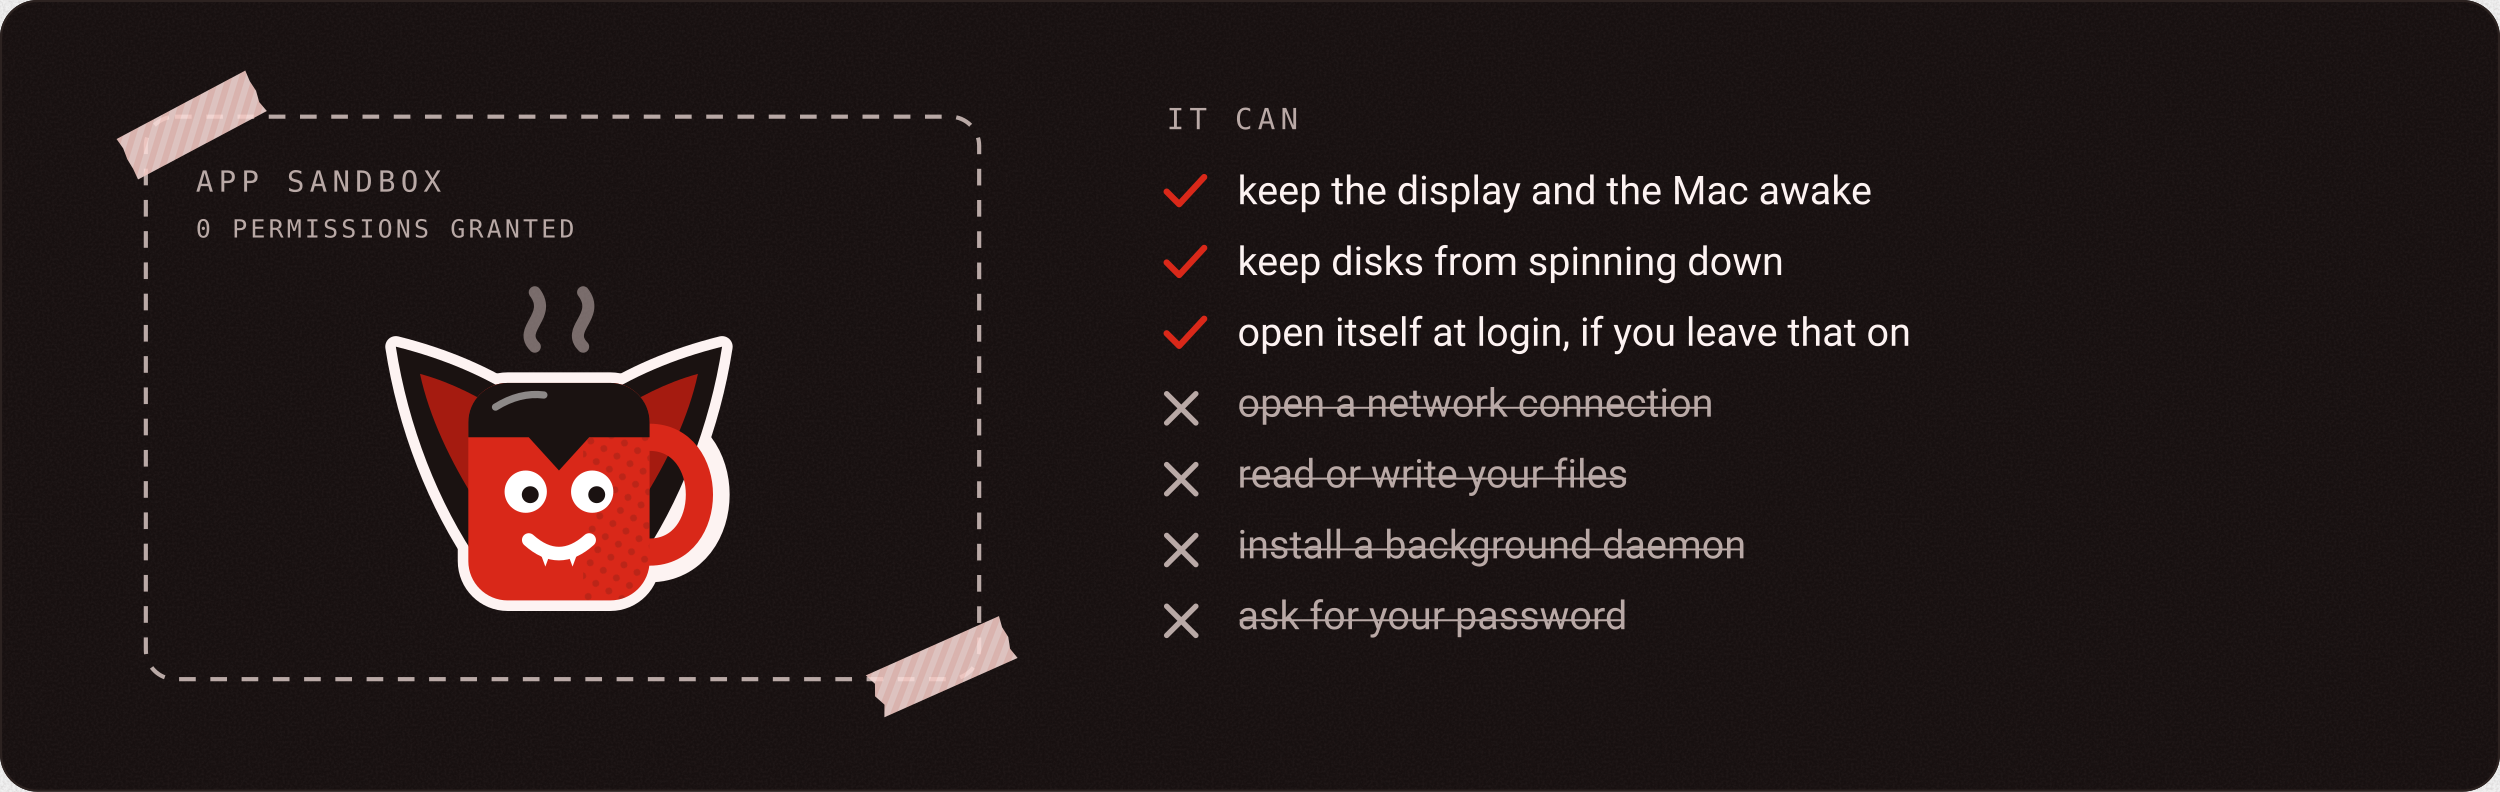
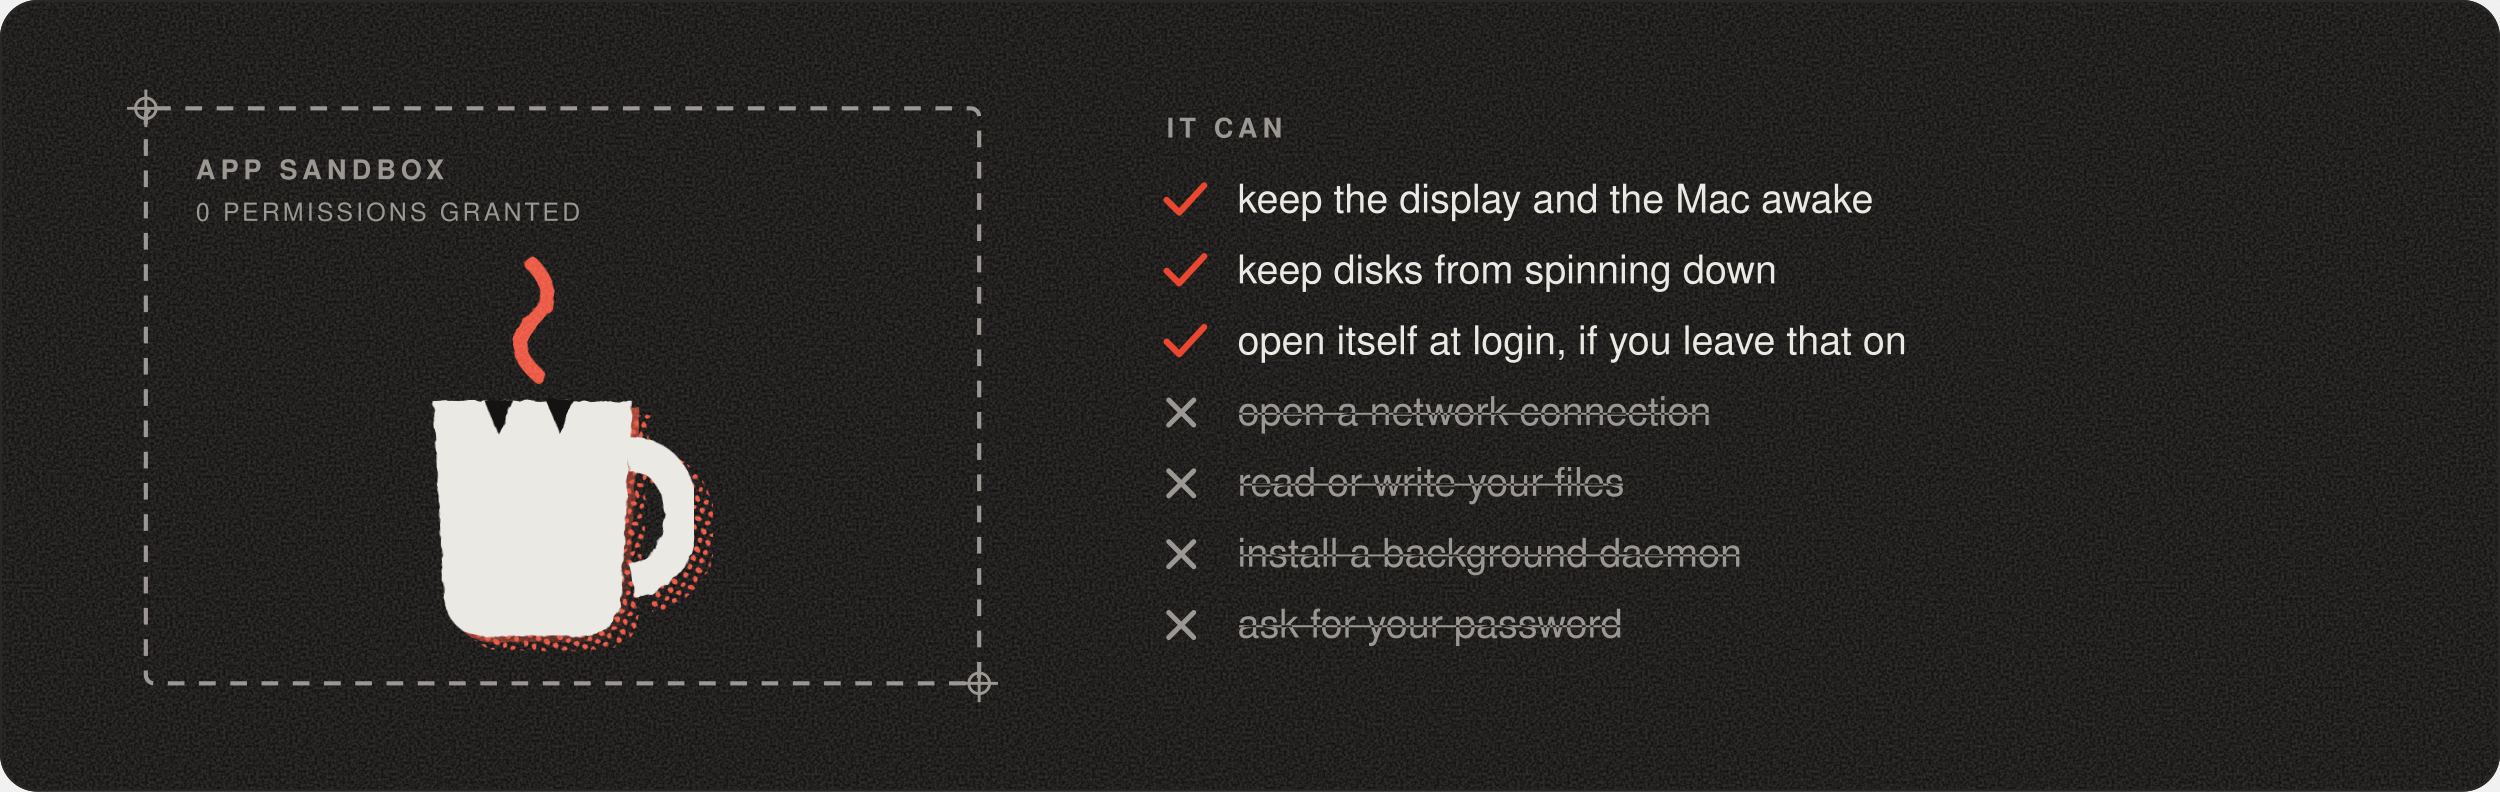
<svg xmlns="http://www.w3.org/2000/svg" viewBox="0 0 1200 380" width="1200" height="380" role="img" aria-label="brewCula sits inside the macOS App Sandbox with no permissions granted. It can keep the display and the Mac awake, keep disks from spinning down, and open itself at login if you leave that on. It cannot open a network connection, read or write your files, install a background daemon, or ask for your password.">
  <defs>
-     <pattern id="dots" width="5" height="5" patternUnits="userSpaceOnUse" patternTransform="rotate(30)">
-       <circle cx="2.5" cy="2.5" r="1.15" fill="#1a1211" />
+     <filter id="rough" x="-5%" y="-5%" width="110%" height="110%">
+       <feTurbulence type="fractalNoise" baseFrequency=".045" numOctaves="3" seed="9" />
+       <feDisplacementMap in="SourceGraphic" scale="9" />
+     </filter>
+     <filter id="inky" x="-5%" y="-5%" width="110%" height="110%">
+       <feTurbulence type="fractalNoise" baseFrequency=".05" numOctaves="3" seed="3" result="w" />
+       <feDisplacementMap in="SourceGraphic" in2="w" scale="8" result="d" />
+       <feTurbulence type="fractalNoise" baseFrequency="1.4" seed="5" />
+       <feColorMatrix values="0 0 0 0 0  0 0 0 0 0  0 0 0 0 0  0 0 0 -16 14.6" />
+       <feComposite in="d" operator="in" />
+     </filter>
+     <filter id="grain" x="0" y="0" width="100%" height="100%">
+       <feTurbulence type="fractalNoise" baseFrequency=".75" numOctaves="2" seed="7" stitchTiles="stitch" />
+       <feColorMatrix values="0 0 0 0 1  0 0 0 0 1  0 0 0 0 1  0 0 0 .32 -.08" />
+     </filter>
+     <pattern id="dots" width="16" height="16" patternUnits="userSpaceOnUse" patternTransform="rotate(22)">
+       <circle cx="8" cy="8" r="4.6" fill="#ea4630" />
    </pattern>
-     <pattern id="moondots" width="7" height="7" patternUnits="userSpaceOnUse" patternTransform="rotate(20)">
-       <circle cx="3.5" cy="3.5" r="2" fill="#1a1211" />
-     </pattern>
-     <pattern id="tape" width="6" height="6" patternUnits="userSpaceOnUse" patternTransform="rotate(45)">
-       <rect width="6" height="6" fill="#f3c9c3" />
-       <rect width="3" height="6" fill="#f7dad6" />
-     </pattern>
-     <clipPath id="mugbody">
-       <rect x="24" y="44" width="60" height="72" rx="13" />
-     </clipPath>
-     <filter id="grain" x="0" y="0" width="100%" height="100%">
-       <feTurbulence type="fractalNoise" baseFrequency=".85" numOctaves="2" seed="7" stitchTiles="stitch" />
-       <feColorMatrix type="matrix" values="0 0 0 0 .1  0 0 0 0 .07  0 0 0 0 .07  0 0 0 -1.6 1.05" />
-     </filter>
+     <linearGradient id="fade" x1="0" y1="0" x2="1" y2="1">
+       <stop offset=".35" stop-color="#fff" />
+       <stop offset="1" stop-color="#fff" stop-opacity="0" />
+     </linearGradient>
+     <mask id="fademask" maskContentUnits="objectBoundingBox">
+       <rect width="1" height="1" fill="url(#fade)" />
+     </mask>
  </defs>
-   <rect width="1200" height="380" rx="18" fill="#171010" />
-   <rect width="1200" height="380" rx="18" filter="url(#grain)" opacity=".16" />
-   <rect x=".5" y=".5" width="1199" height="379" rx="17.5" fill="none" stroke="#2c2220" />
-   <rect x="70" y="56" width="400" height="270" rx="14" fill="none" stroke="#b9a9a6" stroke-width="2" stroke-dasharray="8 7" />
-   <text x="94" y="92" font-family="ui-monospace,SFMono-Regular,Menlo,monospace" font-size="14" fill="#b9a9a6" letter-spacing="2.5">APP SANDBOX</text>
-   <text x="94" y="114" font-family="ui-monospace,SFMono-Regular,Menlo,monospace" font-size="12" fill="#b9a9a6" letter-spacing="1.5">0 PERMISSIONS GRANTED</text>
-   <g transform="translate(190 120) scale(1.45)">
-     <g fill="none" stroke="#b9a9a6" stroke-width="4" stroke-linecap="round" opacity=".6" class="">
-       <path d="M46 32c-6-6 6-10 0-18" />
-       <path d="M62 32c-6-6 6-10 0-18" />
+   <rect width="1200" height="380" rx="18" fill="#141312" />
+   <rect x="0" y="0" width="1200" height="380" rx="18" filter="url(#grain)" opacity="0.7" />
+   <rect x=".5" y=".5" width="1199" height="379" rx="17.5" fill="none" stroke="#2a2826" />
+   <rect x="70" y="52" width="400" height="276" rx="4" fill="none" stroke="#9b9893" stroke-width="2" stroke-dasharray="8 7" />
+   <g fill="none" stroke="#9b9893" stroke-width="1.4">
+     <circle cx="70" cy="52" r="4.95" />
+     <path d="M61 52h18M70 43v18" />
+   </g>
+   <g fill="none" stroke="#9b9893" stroke-width="1.4">
+     <circle cx="470" cy="328" r="4.95" />
+     <path d="M461 328h18M470 319v18" />
+   </g>
+   <text x="94" y="86" font-family="Helvetica Neue,Helvetica,Arial,sans-serif" font-size="13" font-weight="700" fill="#9b9893" letter-spacing="2.5">APP SANDBOX</text>
+   <text x="94" y="106" font-family="Helvetica Neue,Helvetica,Arial,sans-serif" font-size="12" fill="#9b9893" letter-spacing="1.5">0 PERMISSIONS GRANTED</text>
+   <g transform="translate(200 118) scale(0.2841) translate(-290 -110)">
+     <g style="mix-blend-mode:screen" filter="url(#rough)">
+       <g transform="translate(30 24)">
+         <path d="M318 372h336l-18 330c-2 40-30 68-70 68H406c-40 0-68-28-70-68z" fill="url(#dots)" />
+         <path d="M648 462c112-6 124 196 6 214" fill="none" stroke="url(#dots)" stroke-width="58" />
+       </g>
+       <path d="M318 372h336l-18 330c-2 40-30 68-70 68H406c-40 0-68-28-70-68z" fill="#ea4630" mask="url(#fademask)" opacity=".9" transform="translate(12 10)" />
+       <g class="">
+         <path d="M488 324c-38-34-38-62-6-92s28-66-4-96" fill="none" stroke="#ea4630" stroke-width="24" stroke-linecap="round" transform="translate(6 4)" />
+       </g>
    </g>
-     <g stroke="#fdf3f2" stroke-width="7" stroke-linejoin="round" fill="#fdf3f2">
-       <path d="M28 104C14 84 4 58 0 32c16 4 30 10 42 18L28 104zM80 104c14-20 24-46 28-72-16 4-30 10-42 18l14 54z" />
-       <rect x="24" y="44" width="60" height="72" rx="13" />
-       <path d="M84 62c22 0 22 38 0 38" fill="none" stroke-width="20" />
+     <g filter="url(#inky)" style="mix-blend-mode:normal">
+       <path d="M318 372h336l-18 330c-2 40-30 68-70 68H406c-40 0-68-28-70-68z" fill="#ebe9e4" />
+       <path d="M648 462c112-6 124 196 6 214" fill="none" stroke="#ebe9e4" stroke-width="58" />
    </g>
-     <path fill="#1a1211" d="M28 104C14 84 4 58 0 32c16 4 30 10 42 18L28 104zM80 104c14-20 24-46 28-72-16 4-30 10-42 18l14 54z" />
-     <path fill="#a51b10" d="M27 84C18 70 11 55 8 41c11 3 20 8 28 13zM81 84c9-14 16-29 19-43-11 3-20 8-28 13z" />
-     <path d="M84 62c22 0 22 38 0 38" fill="none" stroke="#d92819" stroke-width="9" stroke-linecap="round" />
-     <g clip-path="url(#mugbody)">
-       <rect x="24" y="44" width="60" height="72" rx="13" fill="#d92819" />
-       <rect x="62" y="44" width="22" height="72" fill="url(#dots)" opacity=".16" />
-       <path fill="#1a1211" d="M20 40h68v22H64l-10 11-10-11H20z" />
-       <path d="M33 52q8-5 16-4" fill="none" stroke="#FFFFFF" stroke-width="2.4" stroke-linecap="round" opacity=".5" />
-     </g>
-     <circle cx="43" cy="80" r="7" fill="#FFFFFF" />
-     <circle cx="65" cy="80" r="7" fill="#FFFFFF" />
-     <circle cx="44.5" cy="81" r="2.8" fill="#1a1211" />
-     <circle cx="66.5" cy="81" r="2.8" fill="#1a1211" />
-     <path d="M44 96q10 9 20 0" fill="none" stroke="#FFFFFF" stroke-width="4.5" stroke-linecap="round" />
-     <path fill="#FFFFFF" d="M47.5 99.4h4l-2 5.4zM56.5 99.4h4l-2 5.4z" />
+     <path d="M404 370l24 58 24-58zM508 370l24 58 24-58z" fill="#141312" filter="url(#rough)" />
  </g>
-   <path d="M-35.0 -11.0 L-34.3 -5.5 L-35.0 0.0 L-34.7 5.5 L-35.0 11.0 L35.0 11.0 L33.8 5.5 L35.0 0.0 L34.5 -5.5 L35.0 -11.0Z" fill="url(#tape)" opacity=".88" transform="translate(92 60) rotate(-28)" />
-   <path d="M-35.0 -11.0 L-32.6 -5.5 L-35.0 0.0 L-32.5 5.5 L-35.0 11.0 L35.0 11.0 L33.5 5.5 L35.0 0.0 L34.2 -5.5 L35.0 -11.0Z" fill="url(#tape)" opacity=".88" transform="translate(452 320) rotate(-24)" />
-   <text x="560" y="62" font-family="ui-monospace,SFMono-Regular,Menlo,monospace" font-size="14" fill="#b9a9a6" letter-spacing="2.5">IT CAN</text>
-   <g transform="translate(560 96)">
-     <path d="M0 0l6 6 12-13" fill="none" stroke="#d92819" stroke-width="3" stroke-linecap="round" stroke-linejoin="round" transform="translate(0 -4)" />
-     <text x="34" y="2" font-family="ui-sans-serif,system-ui,-apple-system,Segoe UI,Roboto,sans-serif" font-size="19" fill="#fdf3f2">keep the display and the Mac awake</text>
+   <text x="560" y="66" font-family="Helvetica Neue,Helvetica,Arial,sans-serif" font-size="13" font-weight="700" fill="#9b9893" letter-spacing="2.5">IT CAN</text>
+   <g transform="translate(560 100)">
+     <path d="M0 0l6 6 12-13" fill="none" stroke="#ea4630" stroke-width="3" stroke-linecap="round" stroke-linejoin="round" transform="translate(0 -4)" />
+     <text x="34" y="2" font-family="Helvetica Neue,Helvetica,Arial,sans-serif" font-size="19" fill="#ebe9e4">keep the display and the Mac awake</text>
  </g>
-   <g transform="translate(560 130)">
-     <path d="M0 0l6 6 12-13" fill="none" stroke="#d92819" stroke-width="3" stroke-linecap="round" stroke-linejoin="round" transform="translate(0 -4)" />
-     <text x="34" y="2" font-family="ui-sans-serif,system-ui,-apple-system,Segoe UI,Roboto,sans-serif" font-size="19" fill="#fdf3f2">keep disks from spinning down</text>
+   <g transform="translate(560 134)">
+     <path d="M0 0l6 6 12-13" fill="none" stroke="#ea4630" stroke-width="3" stroke-linecap="round" stroke-linejoin="round" transform="translate(0 -4)" />
+     <text x="34" y="2" font-family="Helvetica Neue,Helvetica,Arial,sans-serif" font-size="19" fill="#ebe9e4">keep disks from spinning down</text>
  </g>
-   <g transform="translate(560 164)">
-     <path d="M0 0l6 6 12-13" fill="none" stroke="#d92819" stroke-width="3" stroke-linecap="round" stroke-linejoin="round" transform="translate(0 -4)" />
-     <text x="34" y="2" font-family="ui-sans-serif,system-ui,-apple-system,Segoe UI,Roboto,sans-serif" font-size="19" fill="#fdf3f2">open itself at login, if you leave that on</text>
+   <g transform="translate(560 168)">
+     <path d="M0 0l6 6 12-13" fill="none" stroke="#ea4630" stroke-width="3" stroke-linecap="round" stroke-linejoin="round" transform="translate(0 -4)" />
+     <text x="34" y="2" font-family="Helvetica Neue,Helvetica,Arial,sans-serif" font-size="19" fill="#ebe9e4">open itself at login, if you leave that on</text>
  </g>
-   <g transform="translate(560 198)">
-     <path d="M0-9l14 14M14-9 0 5" fill="none" stroke="#b9a9a6" stroke-width="2.6" stroke-linecap="round" />
-     <text x="34" y="2" font-family="ui-sans-serif,system-ui,-apple-system,Segoe UI,Roboto,sans-serif" font-size="19" fill="#b9a9a6" text-decoration="line-through">open a network connection</text>
+   <g transform="translate(560 202)">
+     <path d="M1-10l12 12M13-10 1 2" fill="none" stroke="#9b9893" stroke-width="2.4" stroke-linecap="round" />
+     <text x="34" y="2" font-family="Helvetica Neue,Helvetica,Arial,sans-serif" font-size="19" fill="#9b9893" text-decoration="line-through">open a network connection</text>
  </g>
-   <g transform="translate(560 232)">
-     <path d="M0-9l14 14M14-9 0 5" fill="none" stroke="#b9a9a6" stroke-width="2.6" stroke-linecap="round" />
-     <text x="34" y="2" font-family="ui-sans-serif,system-ui,-apple-system,Segoe UI,Roboto,sans-serif" font-size="19" fill="#b9a9a6" text-decoration="line-through">read or write your files</text>
+   <g transform="translate(560 236)">
+     <path d="M1-10l12 12M13-10 1 2" fill="none" stroke="#9b9893" stroke-width="2.4" stroke-linecap="round" />
+     <text x="34" y="2" font-family="Helvetica Neue,Helvetica,Arial,sans-serif" font-size="19" fill="#9b9893" text-decoration="line-through">read or write your files</text>
  </g>
-   <g transform="translate(560 266)">
-     <path d="M0-9l14 14M14-9 0 5" fill="none" stroke="#b9a9a6" stroke-width="2.6" stroke-linecap="round" />
-     <text x="34" y="2" font-family="ui-sans-serif,system-ui,-apple-system,Segoe UI,Roboto,sans-serif" font-size="19" fill="#b9a9a6" text-decoration="line-through">install a background daemon</text>
+   <g transform="translate(560 270)">
+     <path d="M1-10l12 12M13-10 1 2" fill="none" stroke="#9b9893" stroke-width="2.4" stroke-linecap="round" />
+     <text x="34" y="2" font-family="Helvetica Neue,Helvetica,Arial,sans-serif" font-size="19" fill="#9b9893" text-decoration="line-through">install a background daemon</text>
  </g>
-   <g transform="translate(560 300)">
-     <path d="M0-9l14 14M14-9 0 5" fill="none" stroke="#b9a9a6" stroke-width="2.6" stroke-linecap="round" />
-     <text x="34" y="2" font-family="ui-sans-serif,system-ui,-apple-system,Segoe UI,Roboto,sans-serif" font-size="19" fill="#b9a9a6" text-decoration="line-through">ask for your password</text>
+   <g transform="translate(560 304)">
+     <path d="M1-10l12 12M13-10 1 2" fill="none" stroke="#9b9893" stroke-width="2.4" stroke-linecap="round" />
+     <text x="34" y="2" font-family="Helvetica Neue,Helvetica,Arial,sans-serif" font-size="19" fill="#9b9893" text-decoration="line-through">ask for your password</text>
  </g>
</svg>
